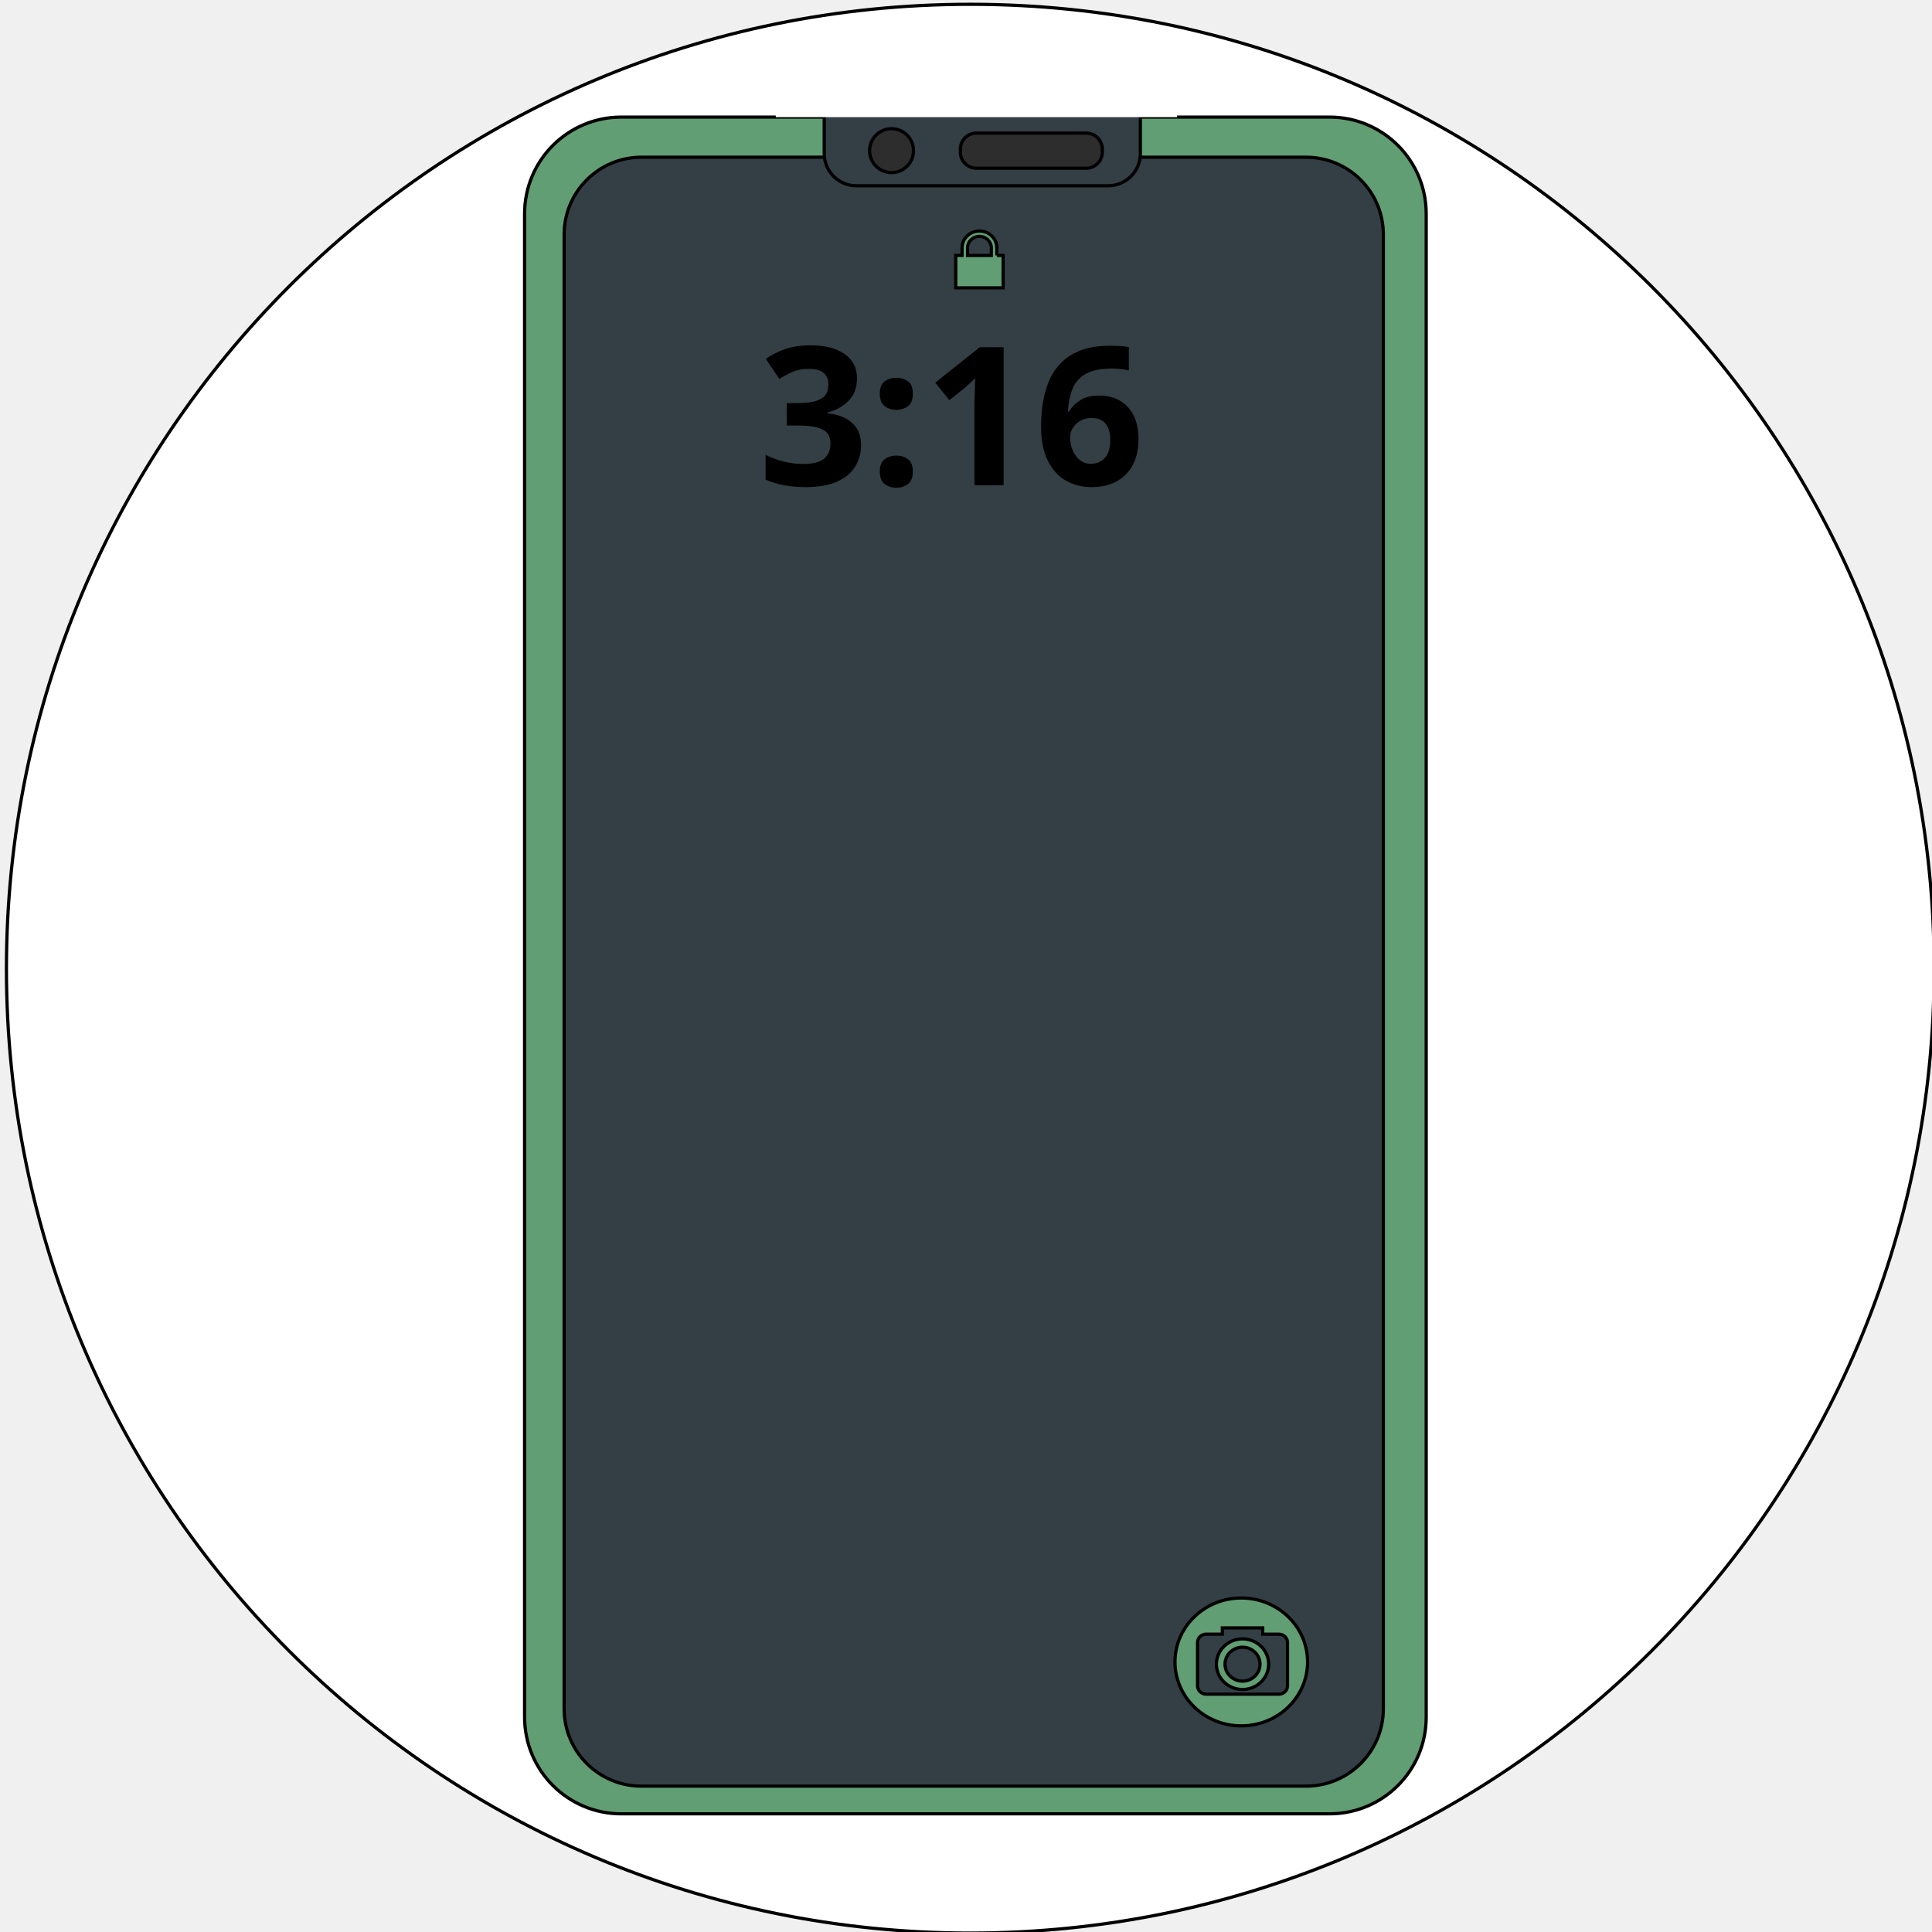
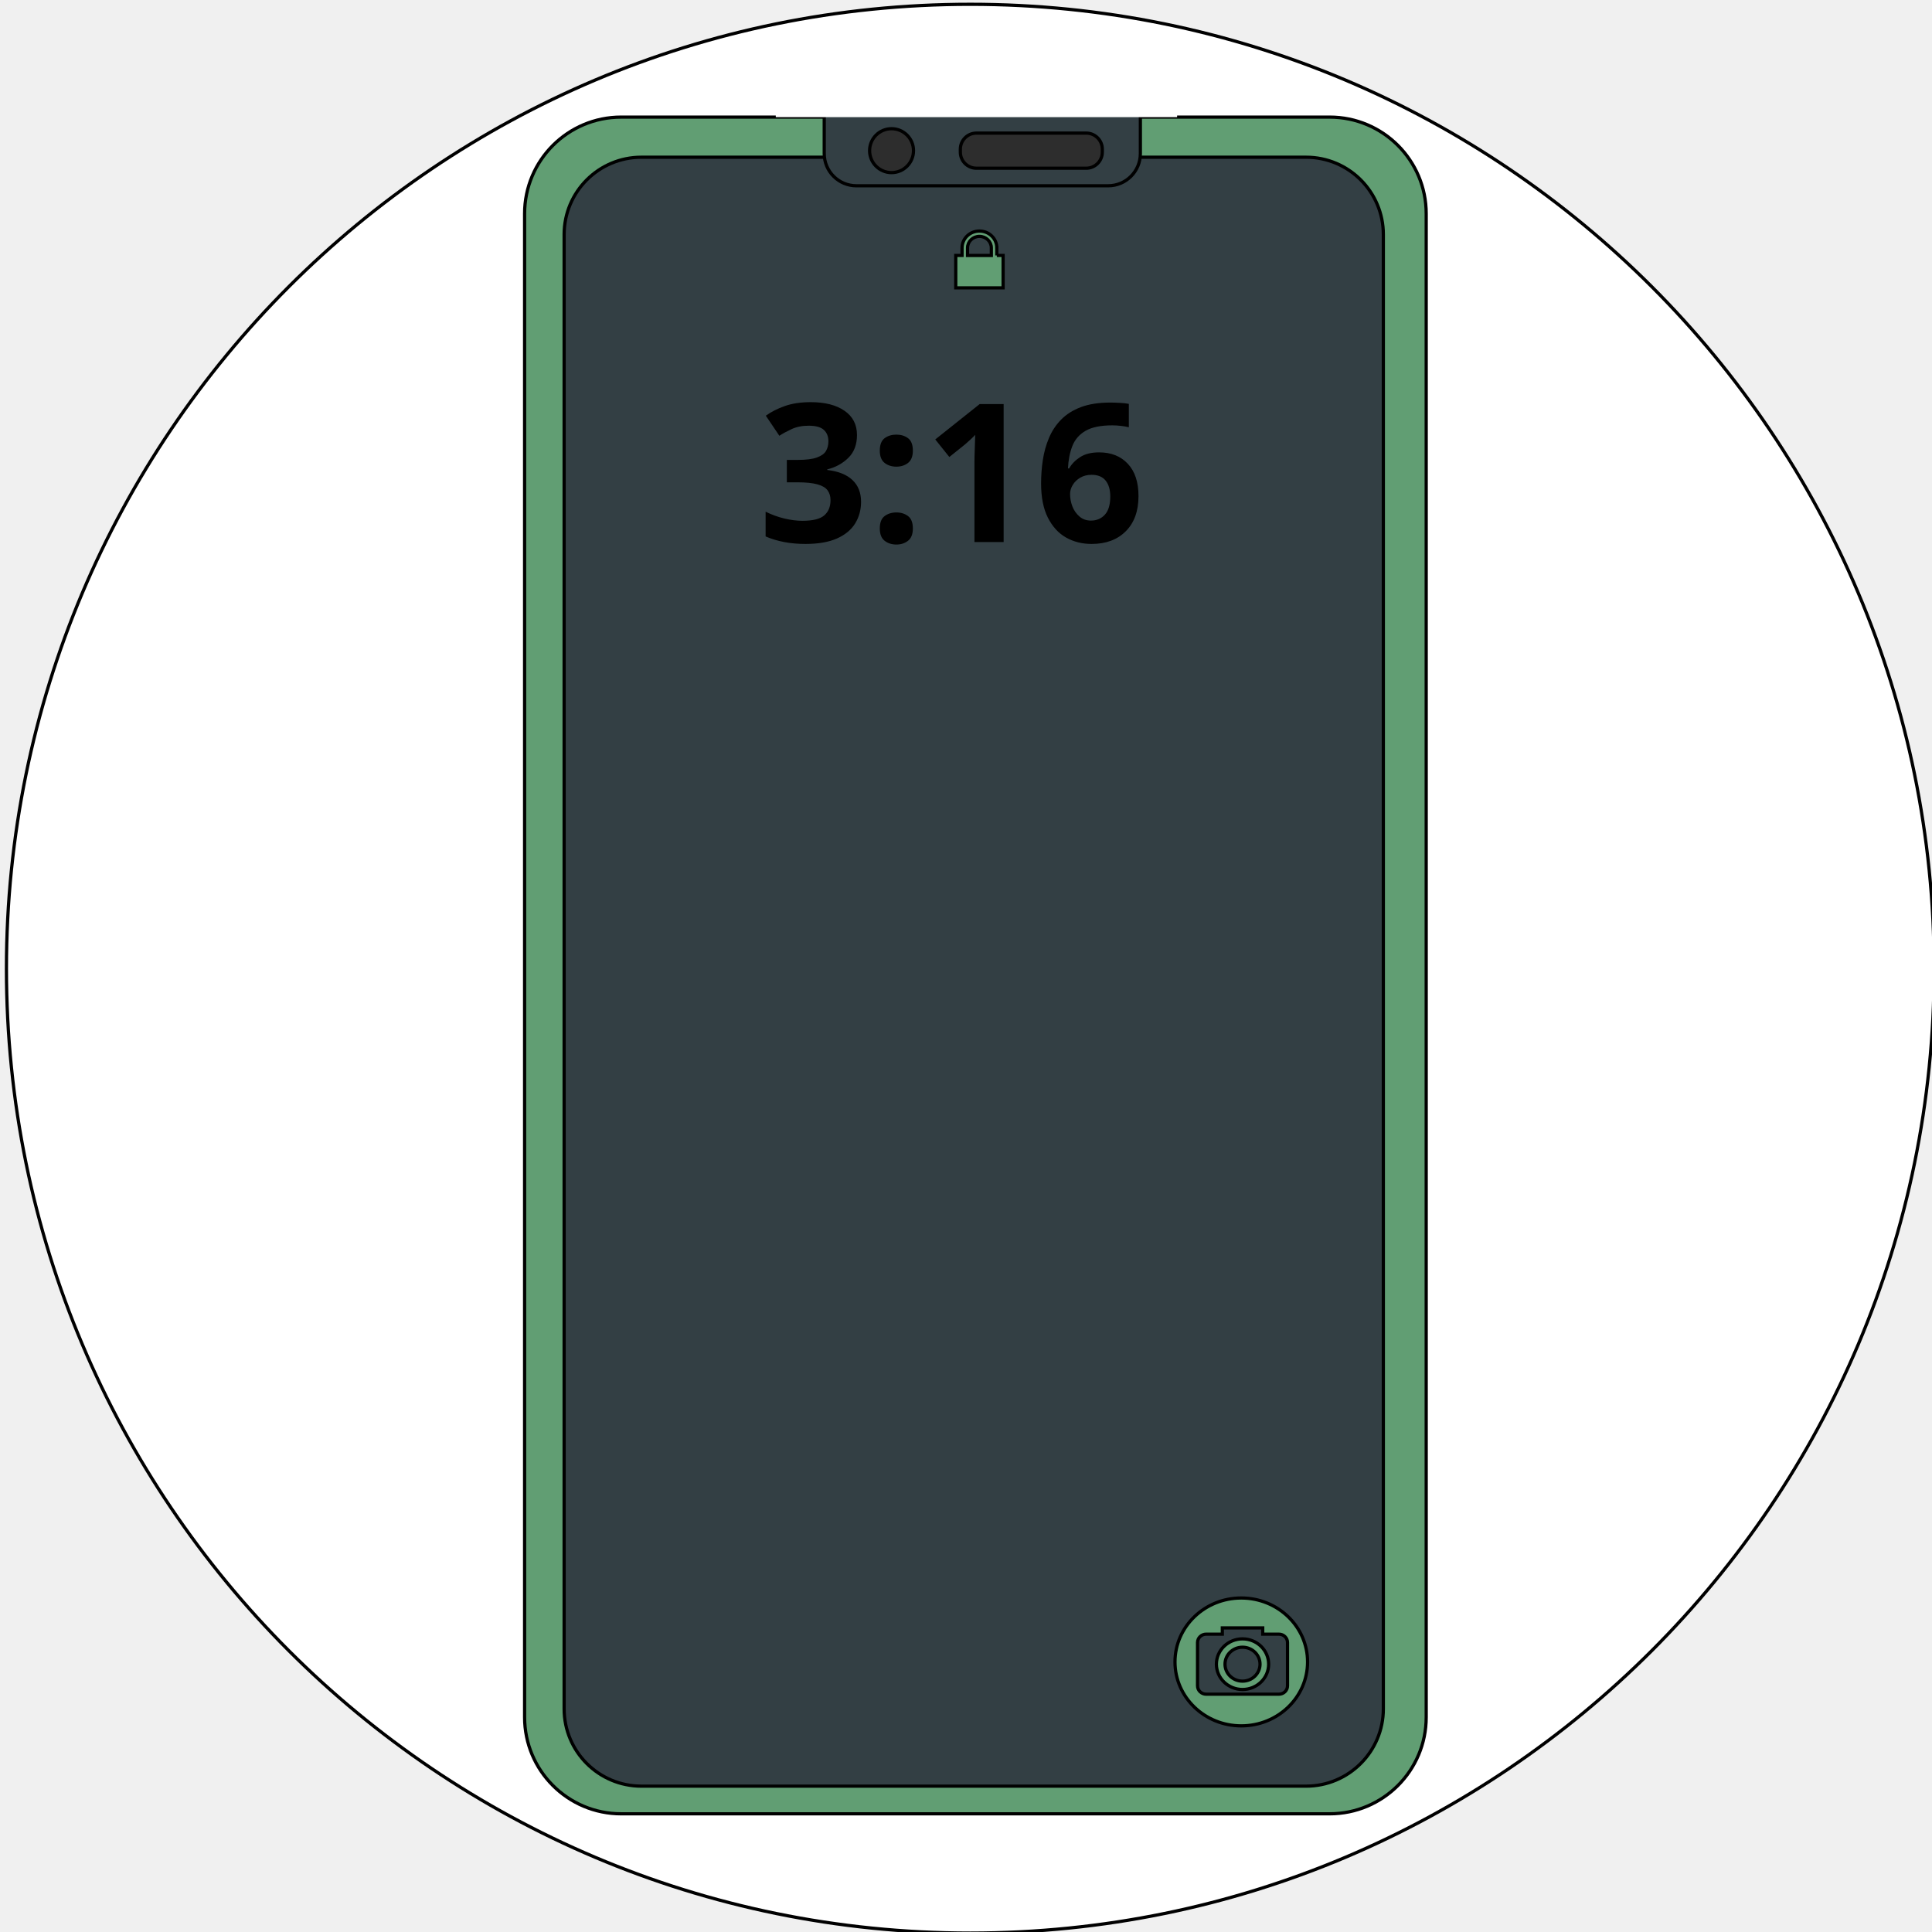
<svg xmlns="http://www.w3.org/2000/svg" width="600" height="600">
  <g>
    <ellipse fill="#fff" cx="301.333" cy="300.833" id="svg_1" rx="299.333" ry="299.5" stroke="#000" />
    <rect stroke="#000" rx="30" id="svg_2" height="526.929" width="280" y="36.367" x="162.919" fill="#619E73" />
    <rect stroke="#000000" rx="24" id="svg_10" height="505.882" width="254.412" y="48.824" x="175.196" fill="#333f44" />
    <path fill="none" stroke="#000" stroke-width="5" d="m280.088,643.923l0.569,0l0.176,-0.541l0.176,0.541l0.569,0l-0.46,0.334l0.176,0.541l-0.46,-0.334l-0.46,0.334l0.176,-0.541l-0.46,-0.334z" id="svg_30" />
    <path id="svg_5" d="m728.167,418.839c0.026,-0.046 0.072,-0.107 -0.008,-0.121c-0.022,-0.012 -0.045,-0.032 -0.067,-0.009c-0.05,0.02 -0.093,0.047 -0.041,0.099c0.023,0.033 0.044,0.106 0.071,0.114c0.016,-0.027 0.03,-0.055 0.045,-0.082l0,0l0,-0zm-0.11,0.128c-0.046,-0.082 -0.083,-0.169 -0.139,-0.245c-0.068,-0.073 -0.202,-0.04 -0.233,0.053c-0.041,0.093 0.047,0.203 0.146,0.192c0.075,0.001 0.151,0.005 0.225,-0.001l0,0zm0.38,0.003c0.097,-0.013 0.153,-0.136 0.098,-0.217c-0.049,-0.087 -0.19,-0.09 -0.24,-0.002c-0.043,0.071 -0.08,0.146 -0.119,0.219c0.087,0.005 0.174,0.004 0.261,-0.001l0,0zm0.161,0.104c0.033,-0.029 0.162,-0.064 0.064,-0.091c-0.024,-0.007 -0.052,-0.038 -0.074,-0.03c-0.047,0.058 -0.119,0.093 -0.195,0.089c-0.015,0.005 -0.09,-0.007 -0.07,0.007c0.053,0.03 0.105,0.063 0.16,0.09c0.039,-0.021 0.076,-0.043 0.114,-0.065l0,0l-0,0zm-0.758,0.017c0.028,-0.017 0.057,-0.033 0.085,-0.05c-0.087,-0.004 -0.186,0.008 -0.251,-0.062c-0.018,-0.021 -0.036,-0.044 -0.062,-0.018c-0.031,0.021 -0.125,0.043 -0.052,0.069c0.063,0.037 0.126,0.076 0.191,0.11c0.031,-0.014 0.06,-0.033 0.09,-0.049l0,0l-0,0zm0.416,0.184c0.037,-0.03 0.126,-0.058 0.129,-0.089c-0.083,-0.048 -0.164,-0.101 -0.251,-0.141c-0.03,-0.011 -0.054,0.006 -0.078,0.021c-0.071,0.042 -0.144,0.082 -0.213,0.128c0.09,0.056 0.181,0.11 0.273,0.162c0.047,-0.026 0.093,-0.054 0.14,-0.081l0,0l-0,-0zm0.369,0.092c0.038,-0.024 0.076,-0.048 0.114,-0.072c-0,-0.081 0.001,-0.161 -0.001,-0.242c-0.077,0.043 -0.153,0.088 -0.227,0.135c-0.008,0.083 -0.004,0.168 -0.002,0.251c0.039,-0.023 0.078,-0.048 0.117,-0.072l0,-0zm-0.894,-0.051c0.004,-0.069 0.012,-0.147 -0.071,-0.167c-0.052,-0.024 -0.125,-0.087 -0.165,-0.086c-0.001,0.077 -0.001,0.155 -0.001,0.232c0.077,0.048 0.153,0.099 0.232,0.144c0.008,-0.04 0.003,-0.082 0.004,-0.123zm0.553,0.266c0.046,-0.029 0.091,-0.058 0.137,-0.087c-0,-0.083 0.003,-0.167 -0.001,-0.25c-0.05,0.014 -0.108,0.059 -0.161,0.087c-0.04,0.023 -0.079,0.046 -0.119,0.07c0.001,0.089 -0.002,0.178 0.003,0.267c0.047,-0.028 0.093,-0.057 0.14,-0.087l0,0zm-0.192,-0.047c0,-0.044 0,-0.089 0,-0.133c-0.092,-0.054 -0.183,-0.108 -0.275,-0.161c-0.005,0.085 -0.002,0.17 -0.003,0.255c0.092,0.057 0.183,0.116 0.275,0.172c0.004,-0.044 0.002,-0.089 0.003,-0.133zm0.535,0.179c0.037,-0.025 0.075,-0.05 0.112,-0.075c-0.002,-0.079 0.004,-0.159 -0.004,-0.237c-0.078,0.044 -0.153,0.095 -0.229,0.142c0.002,0.082 -0.004,0.164 0.005,0.245c0.039,-0.024 0.078,-0.05 0.116,-0.076l0,0zm-0.897,-0.044c-0,-0.041 -0.001,-0.083 -0.001,-0.124c-0.077,-0.048 -0.154,-0.098 -0.232,-0.145c-0.005,0.079 -0.002,0.159 -0.003,0.238c0.078,0.052 0.155,0.105 0.234,0.155c0.003,-0.041 0.002,-0.083 0.002,-0.124l0,0zm0.556,0.272c0.045,-0.03 0.091,-0.06 0.136,-0.09c-0,-0.084 0.002,-0.168 -0.001,-0.252c-0.092,0.057 -0.184,0.115 -0.275,0.174c-0.01,0.081 -0.004,0.165 -0.004,0.247c0.028,0.017 0.101,-0.059 0.143,-0.078l0,0l0,0zm-0.194,-0.036c-0.005,-0.058 0.024,-0.14 -0.05,-0.162c-0.074,-0.047 -0.148,-0.095 -0.224,-0.14c-0.011,0.08 0.001,0.162 -0.008,0.243c0.09,0.065 0.183,0.128 0.277,0.187c0.008,-0.042 0.003,-0.086 0.004,-0.128l0,0l-0,0zm-0.316,-0.015c-0.11,-0.073 -0.22,-0.147 -0.33,-0.22c0,-0.226 -0.003,-0.453 0.001,-0.679c0.055,-0.034 0.114,-0.062 0.17,-0.093c-0.037,-0.105 0.016,-0.232 0.122,-0.271c0.089,-0.036 0.196,-0.004 0.253,0.073c0.041,-0.021 0.082,-0.042 0.123,-0.063c0.041,0.021 0.083,0.043 0.124,0.064c0.059,-0.07 0.161,-0.11 0.249,-0.071c0.106,0.037 0.163,0.164 0.125,0.269c0.057,0.032 0.119,0.057 0.171,0.097c0.002,0.225 0,0.45 -0,0.675c-0.219,0.145 -0.434,0.295 -0.656,0.434c-0.065,-0 -0.12,-0.07 -0.18,-0.099c-0.058,-0.038 -0.116,-0.077 -0.174,-0.115l0,0l-0,0z" stroke="#000" fill="#fff" />
    <path id="svg_9" d="m732.808,385.12c-0.04,-0.034 -0.116,0.003 -0.125,-0.059c-0.018,-0.055 0.036,-0.098 0.072,-0.132c0.063,-0.031 0.135,-0.035 0.202,-0.049c0.081,-0.012 0.166,-0.022 0.236,-0.069c0.08,-0.05 0.168,-0.091 0.264,-0.091c0.132,-0.005 0.269,-0 0.391,0.056c0.077,0.035 0.159,0.052 0.241,0.069c0.07,0.009 0.054,0.084 0.077,0.131c0.018,0.053 -0.021,0.106 -0.077,0.108c-0.059,0.013 -0.129,0.015 -0.17,0.067c-0.042,0.047 -0.118,0.045 -0.162,0c-0.018,-0.011 -0.03,-0.038 -0.054,-0.033c-0.222,0.001 -0.443,-0.003 -0.665,0.004c-0.058,-0.005 -0.082,0.067 -0.143,0.062c-0.032,0.001 -0.061,-0.05 -0.088,-0.065l0,0l-0,0z" stroke="#000" fill="#fff" />
    <path id="svg_13" d="m-117.715,288.106l0,0c0,-0.411 0.334,-0.745 0.745,-0.745l0,0c0.198,0 0.387,0.078 0.527,0.218c0.14,0.14 0.218,0.329 0.218,0.527l0,0c0,0.411 -0.334,0.745 -0.745,0.745l0,0c-0.411,0 -0.745,-0.334 -0.745,-0.745zm0.372,0l0,0c0,0.206 0.167,0.372 0.372,0.372c0.206,0 0.372,-0.167 0.372,-0.372c0,-0.206 -0.167,-0.372 -0.372,-0.372l0,0c-0.206,0 -0.372,0.167 -0.372,0.372z" stroke="#000" fill="#619E73" />
    <rect stroke="#000" rx="10" id="svg_3" height="42.727" width="98.182" y="14.97" x="255.97" fill="#333f44" />
    <rect id="svg_4" height="26.364" width="123.636" y="9.515" x="241.424" stroke="#ffffff" fill="#fff" />
    <ellipse ry="6.818" rx="6.818" id="svg_6" cy="46.788" cx="276.879" stroke="#000000" fill="#2d2d2d" />
    <rect stroke="#000000" rx="5" id="svg_8" height="10.909" width="44.091" y="41.333" x="298.242" fill="#2d2d2d" />
-     <text font-weight="bold" xml:space="preserve" text-anchor="start" font-family="'Roboto Mono'" font-size="60" stroke-width="0" id="svg_11" y="150.686" x="235.49" stroke="#000000" fill="#000000">3:16</text>
+     <text style="cursor: move;" font-weight="bold" xml:space="preserve" text-anchor="start" font-family="'Roboto Mono'" font-size="60" stroke-width="0" id="svg_11" y="168.333" x="235.49" stroke="#000000" fill="#000000">3:16</text>
    <ellipse ry="19.853" rx="20.588" id="svg_15" cy="516.127" cx="385.49" stroke="#000000" fill="#619E73" />
    <path id="svg_12" d="m397.17,507.503l-5.019,0l0,-1.945l-12.548,0l0,1.945l-5.019,0c-1.478,0 -2.677,1.162 -2.677,2.594l0,13.455c0,1.432 1.199,2.594 2.677,2.594l22.587,0c1.478,0 2.677,-1.162 2.677,-2.594l0,-13.455c0,-1.432 -1.199,-2.594 -2.677,-2.594zm-11.294,17.183c-4.473,0 -8.111,-3.526 -8.111,-7.86c0,-4.334 3.638,-7.862 8.111,-7.862s8.114,3.528 8.114,7.862c0,4.334 -3.642,7.86 -8.114,7.86zm0,-13.13c-3.004,0 -5.437,2.359 -5.437,5.268c0,2.91 2.435,5.268 5.437,5.268c3.004,0 5.437,-2.358 5.437,-5.268c0.001,-2.909 -2.432,-5.268 -5.437,-5.268z" stroke="#000000" fill="#333f44" />
    <path id="svg_14" d="m-178.198,63.653l-0.019,0l0,-0.007l-0.047,0l0,0.007l-0.019,0c-0.006,0 -0.01,0.004 -0.01,0.01l0,0.052c0,0.006 0.004,0.01 0.01,0.01l0.084,0c0.006,0 0.01,-0.004 0.01,-0.01l0,-0.052c0,-0.006 -0.004,-0.01 -0.01,-0.01zm-0.042,0.066c-0.017,0 -0.03,-0.014 -0.03,-0.03c0,-0.017 0.014,-0.03 0.03,-0.03s0.03,0.014 0.03,0.03c0,0.017 -0.014,0.03 -0.03,0.03zm0,-0.051c-0.011,0 -0.02,0.009 -0.02,0.02c0,0.011 0.009,0.02 0.02,0.02c0.011,0 0.02,-0.009 0.02,-0.02c0,-0.011 -0.009,-0.02 -0.02,-0.02z" stroke="#000000" fill="#333f44" />
    <path stroke="#000000" id="svg_16" d="m309.574,79.333l0,-2.344l-0.001,0c-0.001,-2.893 -2.418,-5.239 -5.4,-5.239s-5.4,2.346 -5.4,5.239l0,0l0,2.343l-1.953,0l0,10.064l14.706,0l0,-10.064l-1.952,0zm-9.095,-2.343c0,0 0,0 0,0c0,-1.977 1.657,-3.585 3.694,-3.585c2.038,0 3.696,1.608 3.696,3.584c0,0 0,0 0,0l0,2.344l-7.39,0l0,-2.343z" fill="#619E73" />
  </g>
</svg>
